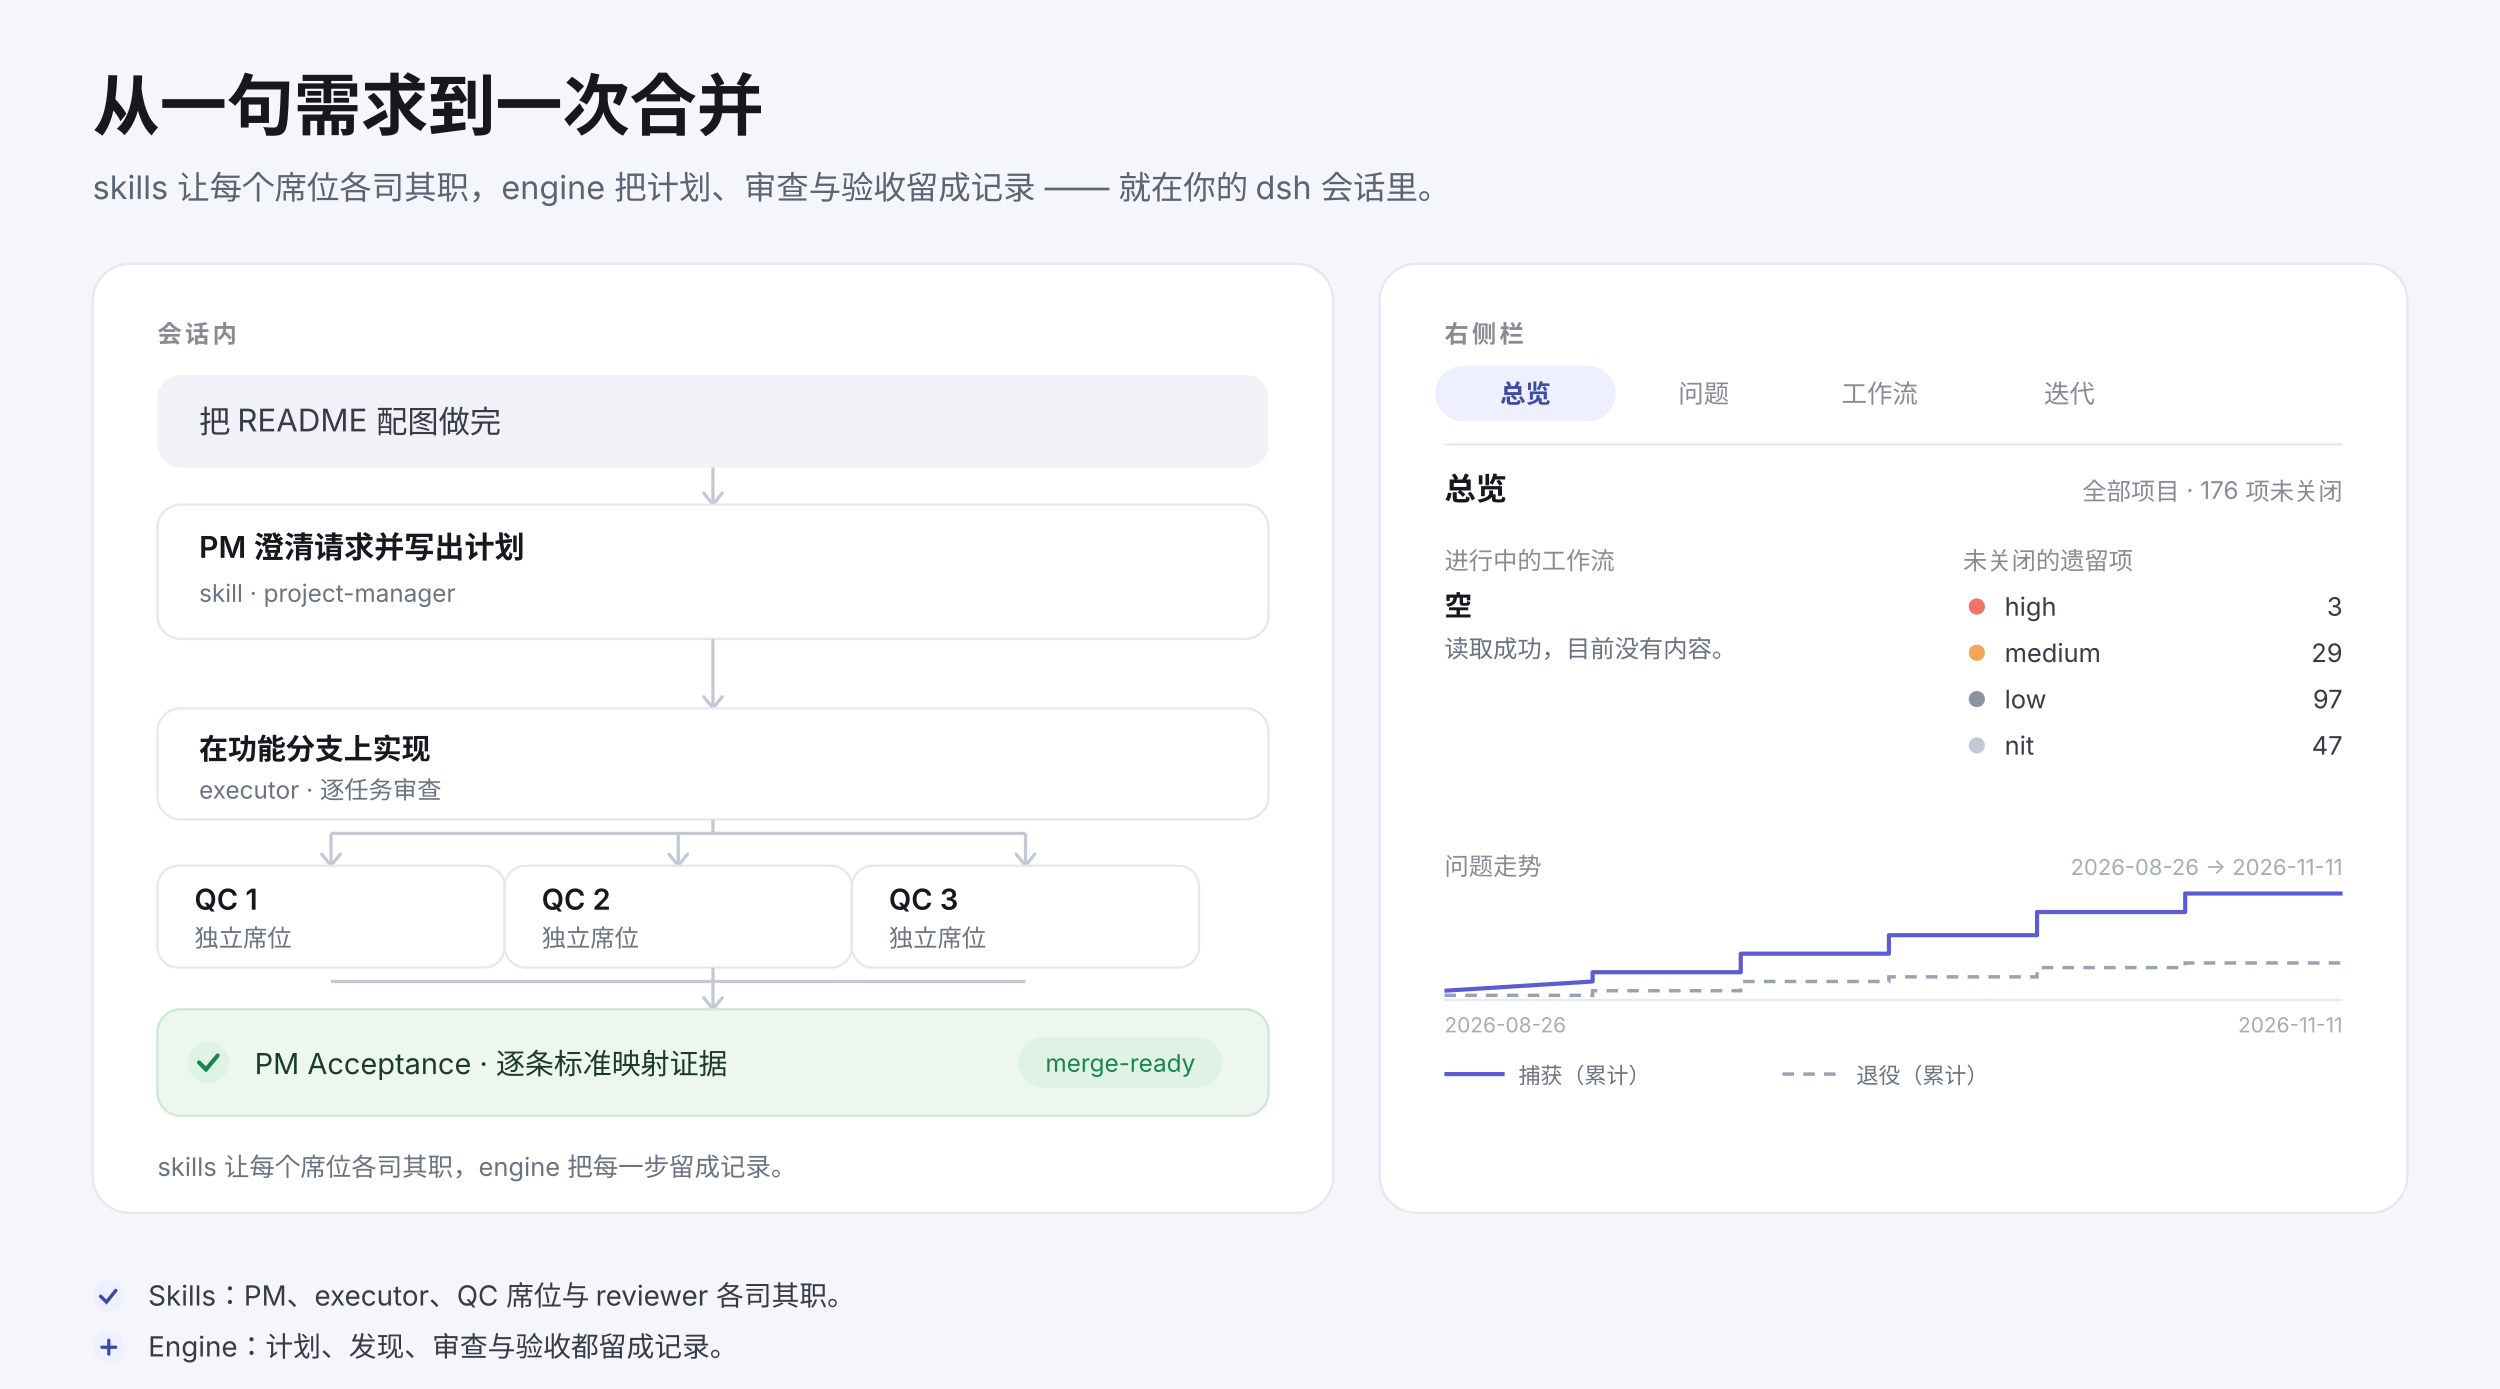
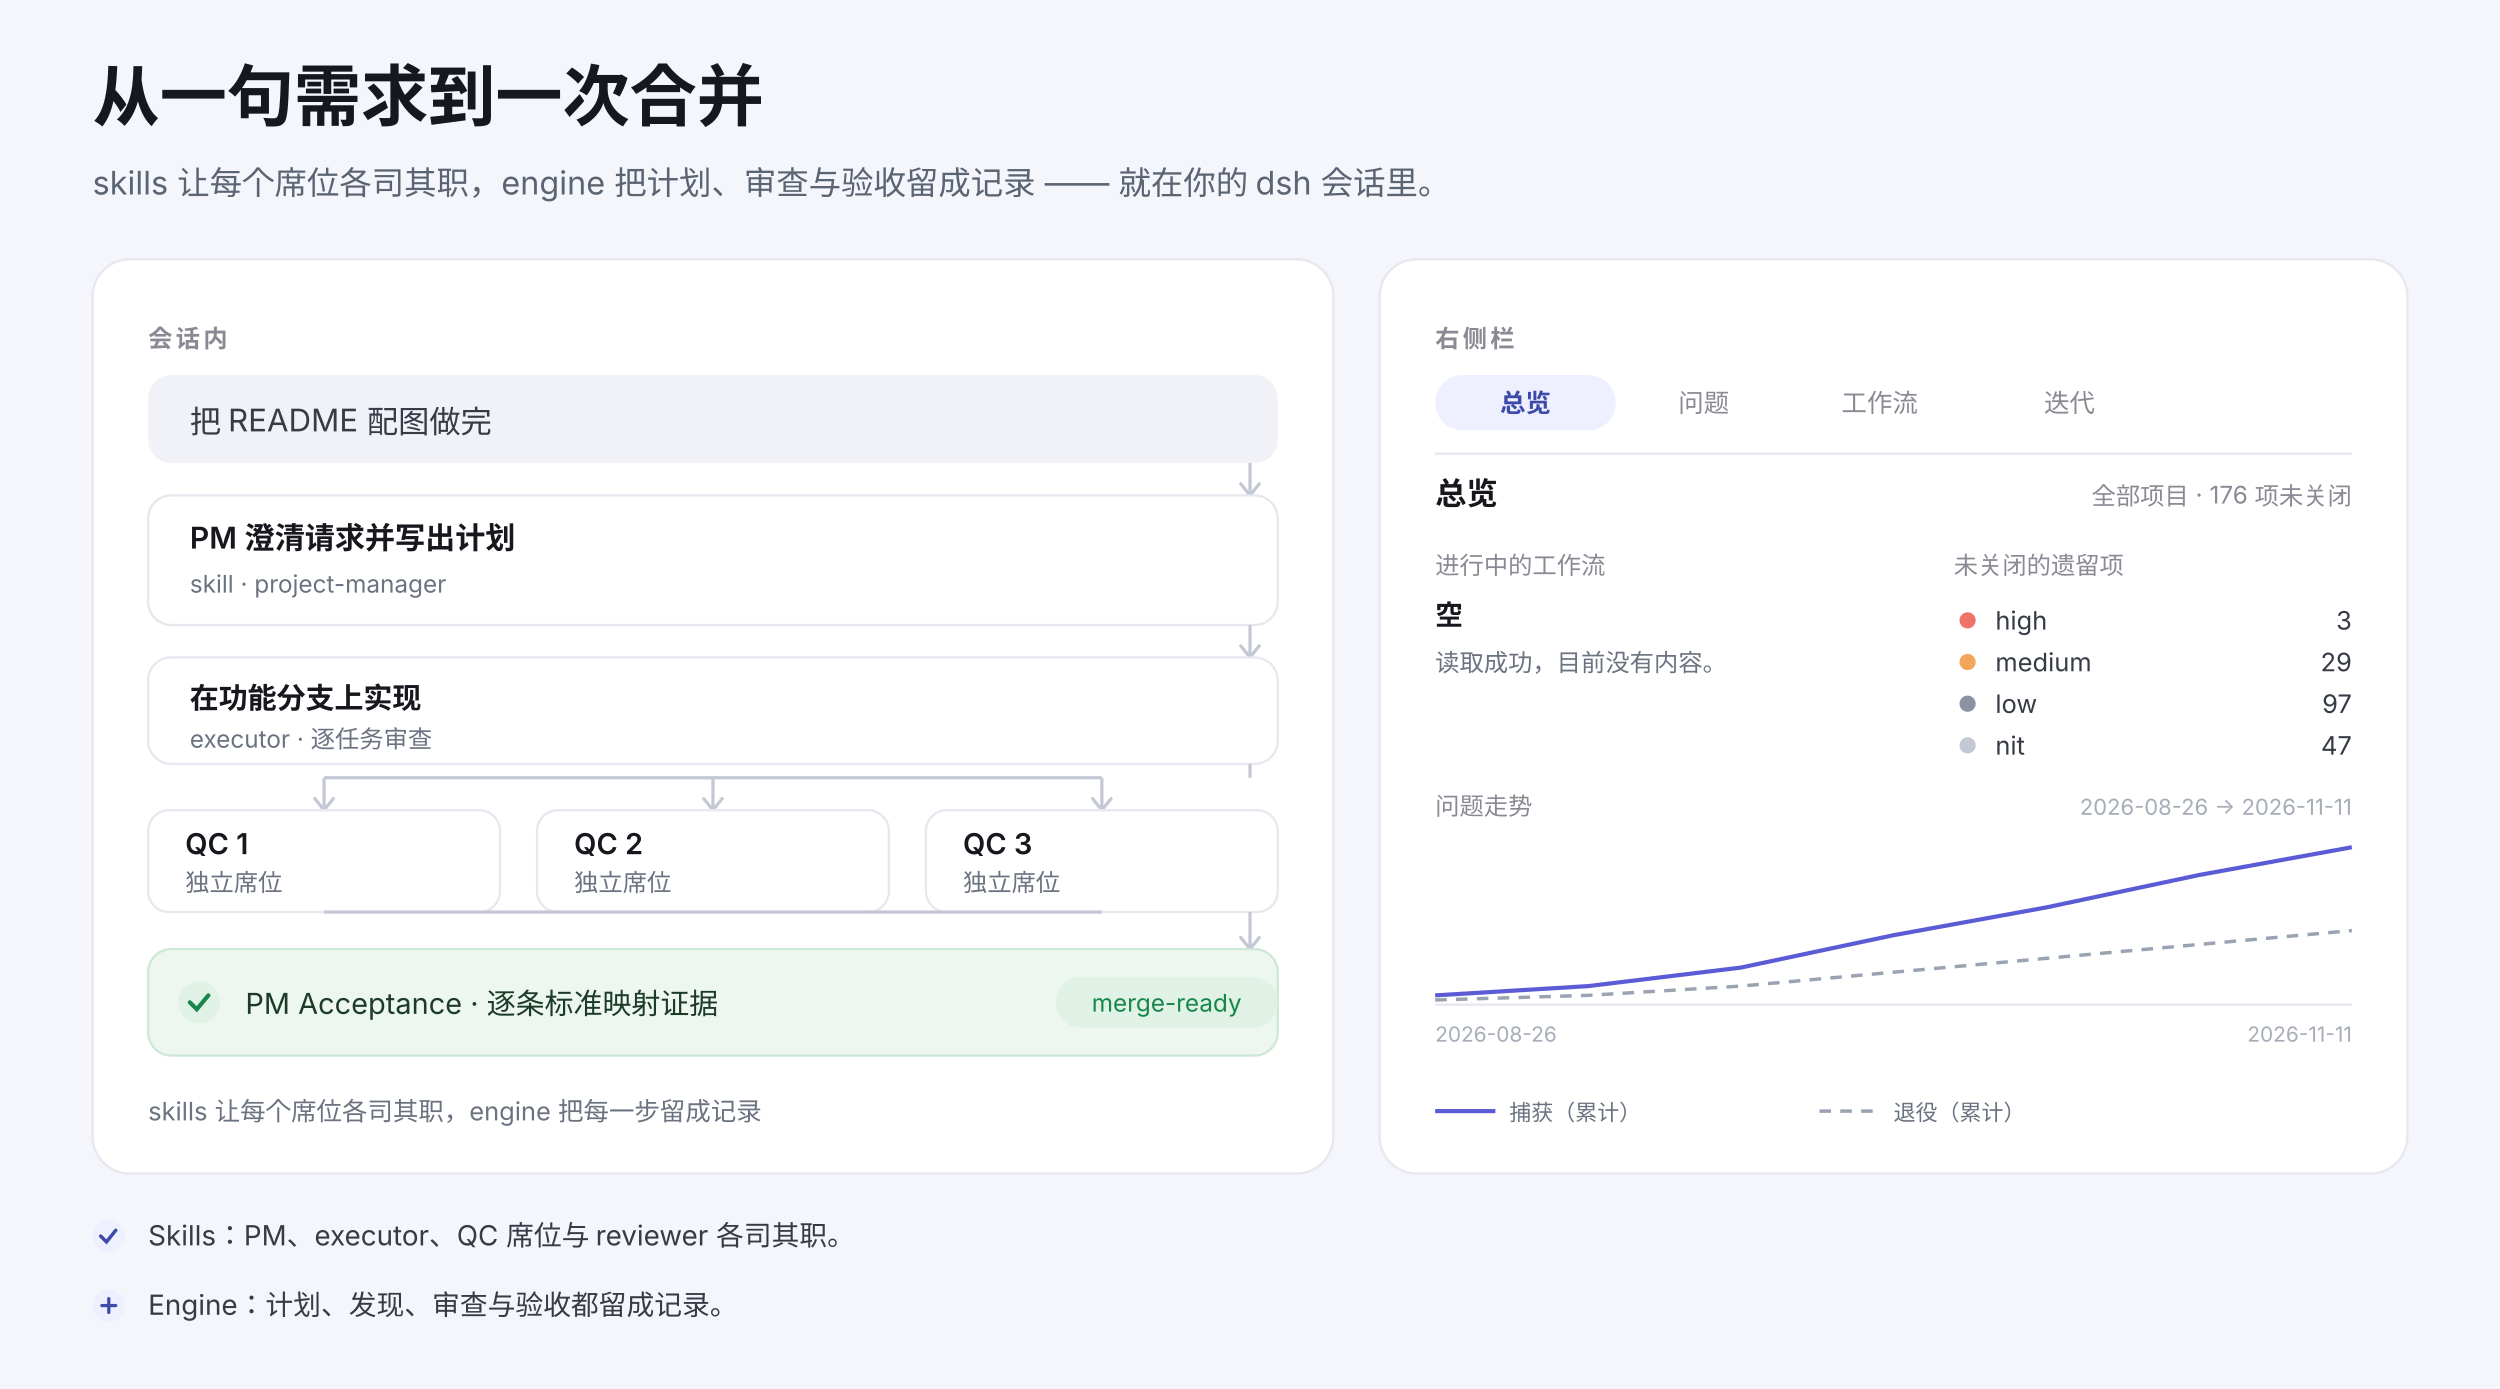
<svg xmlns="http://www.w3.org/2000/svg" width="1080" height="600" viewBox="0 0 1080 600" role="img" lang="zh-CN" aria-label="从一句需求到一次合并" font-family="-apple-system, 'SF Pro Text', 'Segoe UI', system-ui, 'PingFang SC', 'Microsoft YaHei', sans-serif">
  <rect width="1080" height="600" fill="#F5F6FC" />
-   <text x="40" y="56" font-size="29" font-weight="600" fill="#16181D">从一句需求到一次合并</text>
-   <text x="40" y="86" font-size="14" fill="#5B6472">skills 让每个席位各司其职，engine 把计划、审查与验收留成记录 —— 就在你的 dsh 会话里。</text>
-   <rect x="40" y="114" width="536" height="410" rx="16" fill="#FFFFFF" stroke="#E6E7EF" />
-   <text x="68" y="148" font-size="10.5" letter-spacing="1.4" font-weight="600" fill="#8A8A94">会话内</text>
-   <rect x="68" y="162" width="480" height="40" rx="10" fill="#F1F2F8" />
-   <text x="86" y="187" font-size="13.5" fill="#363B46">把 README 配图做完</text>
-   <line x1="308" y1="202" x2="308" y2="218" stroke="#C3C8D4" stroke-width="1.4" />
-   <path d="M304 213l4 5 4-5" stroke="#C3C8D4" stroke-width="1.4" fill="none" stroke-linecap="round" />
-   <rect x="68" y="218" width="480" height="58" rx="10" fill="#FFFFFF" stroke="#E6E7EF" />
-   <text x="86" y="241" font-size="13" font-weight="600" fill="#16181D">PM 澄清请求并写出计划</text>
-   <text x="86" y="260" font-size="10.5" fill="#6B7280">skill · project-manager</text>
-   <line x1="308" y1="276" x2="308" y2="306" stroke="#C3C8D4" stroke-width="1.4" />
-   <path d="M304 301l4 5 4-5" stroke="#C3C8D4" stroke-width="1.4" fill="none" stroke-linecap="round" />
-   <rect x="68" y="306" width="480" height="48" rx="10" fill="#FFFFFF" stroke="#E6E7EF" />
-   <text x="86" y="328" font-size="12.5" font-weight="600" fill="#16181D">在功能分支上实现</text>
-   <text x="86" y="345" font-size="10.5" fill="#6B7280">executor · 逐任务审查</text>
-   <line x1="308" y1="354" x2="308" y2="360" stroke="#C3C8D4" stroke-width="1.4" />
-   <line x1="143" y1="360" x2="443" y2="360" stroke="#C3C8D4" stroke-width="1.4" />
-   <line x1="143" y1="360" x2="143" y2="374" stroke="#C3C8D4" stroke-width="1.4" />
-   <path d="M139 369l4 5 4-5" stroke="#C3C8D4" stroke-width="1.4" fill="none" stroke-linecap="round" />
-   <rect x="68" y="374" width="150" height="44" rx="9" fill="#FFFFFF" stroke="#E6E7EF" />
-   <text x="84" y="393" font-size="12.5" font-weight="600" fill="#16181D">QC 1</text>
-   <text x="84" y="409" font-size="10.5" fill="#6B7280">独立席位</text>
-   <line x1="293" y1="360" x2="293" y2="374" stroke="#C3C8D4" stroke-width="1.4" />
-   <path d="M289 369l4 5 4-5" stroke="#C3C8D4" stroke-width="1.4" fill="none" stroke-linecap="round" />
-   <rect x="218" y="374" width="150" height="44" rx="9" fill="#FFFFFF" stroke="#E6E7EF" />
-   <text x="234" y="393" font-size="12.5" font-weight="600" fill="#16181D">QC 2</text>
-   <text x="234" y="409" font-size="10.5" fill="#6B7280">独立席位</text>
-   <line x1="443" y1="360" x2="443" y2="374" stroke="#C3C8D4" stroke-width="1.4" />
-   <path d="M439 369l4 5 4-5" stroke="#C3C8D4" stroke-width="1.4" fill="none" stroke-linecap="round" />
-   <rect x="368" y="374" width="150" height="44" rx="9" fill="#FFFFFF" stroke="#E6E7EF" />
-   <text x="384" y="393" font-size="12.5" font-weight="600" fill="#16181D">QC 3</text>
-   <text x="384" y="409" font-size="10.5" fill="#6B7280">独立席位</text>
-   <line x1="143" y1="424" x2="443" y2="424" stroke="#C3C8D4" stroke-width="1.4" />
-   <line x1="308" y1="418" x2="308" y2="424" stroke="#C3C8D4" stroke-width="1.4" />
-   <line x1="308" y1="424" x2="308" y2="436" stroke="#C3C8D4" stroke-width="1.4" />
-   <path d="M304 431l4 5 4-5" stroke="#C3C8D4" stroke-width="1.4" fill="none" stroke-linecap="round" />
-   <rect x="68" y="436" width="480" height="46" rx="10" fill="#EDF7F0" stroke="#CDE8D6" />
-   <circle cx="90" cy="459" r="9" fill="#DFF2E5" />
-   <path d="M86 459l3 3 5-6" stroke="#17864A" stroke-width="1.8" fill="none" stroke-linecap="round" />
-   <text x="110" y="464" font-size="12.5" fill="#1D3B29">PM Acceptance · 逐条标准映射证据</text>
-   <rect x="440" y="448" width="88" height="22" rx="11" fill="#DFF2E5" />
-   <text x="484" y="463" font-size="10.5" fill="#17864A" text-anchor="middle">merge-ready</text>
-   <text x="68" y="508" font-size="11" fill="#6B7280">skills 让每个席位各司其职，engine 把每一步留成记录。</text>
-   <rect x="596" y="114" width="444" height="410" rx="16" fill="#FFFFFF" stroke="#E6E7EF" />
-   <text x="624" y="148" font-size="10.5" letter-spacing="1.4" font-weight="600" fill="#8A8A94">右侧栏</text>
-   <rect x="620" y="158" width="78" height="24" rx="12" fill="#EEF0FF" />
-   <text x="659" y="174" font-size="11" fill="#3D4AA8" text-anchor="middle" font-weight="600">总览</text>
-   <rect x="706" y="158" width="60" height="24" rx="12" fill="transparent" />
-   <text x="736" y="174" font-size="11" fill="#8A8A94" text-anchor="middle" font-weight="400">问题</text>
-   <rect x="774" y="158" width="76" height="24" rx="12" fill="transparent" />
-   <text x="812" y="174" font-size="11" fill="#8A8A94" text-anchor="middle" font-weight="400">工作流</text>
-   <rect x="858" y="158" width="72" height="24" rx="12" fill="transparent" />
-   <text x="894" y="174" font-size="11" fill="#8A8A94" text-anchor="middle" font-weight="400">迭代</text>
-   <line x1="624" y1="192" x2="1012" y2="192" stroke="#E6E7EF" />
-   <text x="624" y="216" font-size="13.5" font-weight="600" fill="#16181D">总览</text>
-   <text x="1012" y="216" font-size="10.5" fill="#8A8A94" text-anchor="end">全部项目 · 176 项未关闭</text>
-   <text x="624" y="246" font-size="10.5" fill="#8A8A94">进行中的工作流</text>
-   <text x="624" y="266" font-size="12" font-weight="600" fill="#16181D">空</text>
-   <text x="624" y="284" font-size="10.5" fill="#6B7280">读取成功，目前没有内容。</text>
-   <text x="848" y="246" font-size="10.5" fill="#8A8A94">未关闭的遗留项</text>
-   <circle cx="854" cy="262" r="3.5" fill="#F0736A" />
-   <text x="866" y="266" font-size="11" fill="#363B46">high</text>
-   <text x="1012" y="266" font-size="11" fill="#363B46" text-anchor="end">3</text>
-   <circle cx="854" cy="282" r="3.5" fill="#F2A65A" />
-   <text x="866" y="286" font-size="11" fill="#363B46">medium</text>
-   <text x="1012" y="286" font-size="11" fill="#363B46" text-anchor="end">29</text>
-   <circle cx="854" cy="302" r="3.5" fill="#8B93A3" />
-   <text x="866" y="306" font-size="11" fill="#363B46">low</text>
-   <text x="1012" y="306" font-size="11" fill="#363B46" text-anchor="end">97</text>
-   <circle cx="854" cy="322" r="3.5" fill="#C3C8D4" />
-   <text x="866" y="326" font-size="11" fill="#363B46">nit</text>
-   <text x="1012" y="326" font-size="11" fill="#363B46" text-anchor="end">47</text>
-   <text x="624" y="378" font-size="10.5" fill="#8A8A94">问题走势</text>
-   <text x="1012" y="378" font-size="9.5" fill="#A6ACB8" text-anchor="end">2026-08-26 → 2026-11-11</text>
-   <line x1="624" y1="432" x2="1012" y2="432" stroke="#E6E7EF" />
-   <path d="M624 428 L688 424 L688 420 L752 420 L752 412 L816 412 L816 404 L880 404 L880 394 L944 394 L944 386 L1012 386" fill="none" stroke="#5B5BD6" stroke-width="1.8" stroke-linejoin="round" />
-   <path d="M624 430 L688 430 L688 428 L752 428 L752 424 L816 424 L816 422 L880 422 L880 418 L944 418 L944 416 L1012 416" fill="none" stroke="#9AA3B2" stroke-width="1.5" stroke-dasharray="5 4" />
-   <text x="624" y="446" font-size="9" fill="#A6ACB8">2026-08-26</text>
-   <text x="1012" y="446" font-size="9" fill="#A6ACB8" text-anchor="end">2026-11-11</text>
-   <line x1="624" y1="464" x2="650" y2="464" stroke="#5B5BD6" stroke-width="1.8" />
-   <text x="656" y="468" font-size="9.5" fill="#6B7280">捕获（累计）</text>
-   <line x1="770" y1="464" x2="796" y2="464" stroke="#9AA3B2" stroke-width="1.5" stroke-dasharray="5 4" />
-   <text x="802" y="468" font-size="9.5" fill="#6B7280">退役（累计）</text>
-   <circle cx="47" cy="560" r="7" fill="#EEF0FF" />
-   <path d="M43.5 560l2.5 2.5 4-5" stroke="#3D4AA8" stroke-width="1.5" fill="none" stroke-linecap="round" />
-   <text x="64" y="564" font-size="12" fill="#363B46">Skills：PM、executor、QC 席位与 reviewer 各司其职。</text>
-   <circle cx="47" cy="582" r="7" fill="#EEF0FF" />
-   <path d="M44 582h6M47 579v6" stroke="#3D4AA8" stroke-width="1.4" stroke-linecap="round" />
-   <text x="64" y="586" font-size="12" fill="#363B46">Engine：计划、发现、审查与验收都留成记录。</text>
+   <text x="40" y="52" font-size="29" font-weight="600" fill="#16181D">从一句需求到一次合并</text>
+   <text x="40" y="84" font-size="14" fill="#5B6472">skills 让每个席位各司其职，engine 把计划、审查与验收留成记录 —— 就在你的 dsh 会话里。</text>
+   <rect x="40" y="112" width="536" height="395" rx="16" fill="#FFFFFF" stroke="#E6E7EF" />
+   <text x="64" y="150" font-size="10.5" letter-spacing="1.4" font-weight="600" fill="#8A8A94">会话内</text>
+   <rect x="64" y="162" width="488" height="38" rx="10" fill="#F1F2F8" />
+   <text x="82" y="187" font-size="13.5" fill="#363B46">把 README 配图做完</text>
+   <line x1="540" y1="200" x2="540" y2="214" stroke="#C3C8D4" stroke-width="1.4" />
+   <path d="M536 209l4 5 4-5" stroke="#C3C8D4" stroke-width="1.4" fill="none" stroke-linecap="round" />
+   <rect x="64" y="214" width="488" height="56" rx="10" fill="#FFFFFF" stroke="#E6E7EF" />
+   <text x="82" y="237" font-size="13" font-weight="600" fill="#16181D">PM 澄清请求并写出计划</text>
+   <text x="82" y="256" font-size="10.5" fill="#6B7280">skill · project-manager</text>
+   <line x1="540" y1="270" x2="540" y2="284" stroke="#C3C8D4" stroke-width="1.4" />
+   <path d="M536 279l4 5 4-5" stroke="#C3C8D4" stroke-width="1.4" fill="none" stroke-linecap="round" />
+   <rect x="64" y="284" width="488" height="46" rx="10" fill="#FFFFFF" stroke="#E6E7EF" />
+   <text x="82" y="306" font-size="12.5" font-weight="600" fill="#16181D">在功能分支上实现</text>
+   <text x="82" y="323" font-size="10.5" fill="#6B7280">executor · 逐任务审查</text>
+   <line x1="540" y1="330" x2="540" y2="336" stroke="#C3C8D4" stroke-width="1.4" />
+   <line x1="140" y1="336" x2="476" y2="336" stroke="#C3C8D4" stroke-width="1.4" />
+   <line x1="140" y1="336" x2="140" y2="350" stroke="#C3C8D4" stroke-width="1.4" />
+   <path d="M136 345l4 5 4-5" stroke="#C3C8D4" stroke-width="1.4" fill="none" stroke-linecap="round" />
+   <rect x="64" y="350" width="152" height="44" rx="9" fill="#FFFFFF" stroke="#E6E7EF" />
+   <text x="80" y="369" font-size="12.5" font-weight="600" fill="#16181D">QC 1</text>
+   <text x="80" y="385" font-size="10.5" fill="#6B7280">独立席位</text>
+   <line x1="308" y1="336" x2="308" y2="350" stroke="#C3C8D4" stroke-width="1.4" />
+   <path d="M304 345l4 5 4-5" stroke="#C3C8D4" stroke-width="1.4" fill="none" stroke-linecap="round" />
+   <rect x="232" y="350" width="152" height="44" rx="9" fill="#FFFFFF" stroke="#E6E7EF" />
+   <text x="248" y="369" font-size="12.5" font-weight="600" fill="#16181D">QC 2</text>
+   <text x="248" y="385" font-size="10.5" fill="#6B7280">独立席位</text>
+   <line x1="476" y1="336" x2="476" y2="350" stroke="#C3C8D4" stroke-width="1.4" />
+   <path d="M472 345l4 5 4-5" stroke="#C3C8D4" stroke-width="1.4" fill="none" stroke-linecap="round" />
+   <rect x="400" y="350" width="152" height="44" rx="9" fill="#FFFFFF" stroke="#E6E7EF" />
+   <text x="416" y="369" font-size="12.5" font-weight="600" fill="#16181D">QC 3</text>
+   <text x="416" y="385" font-size="10.5" fill="#6B7280">独立席位</text>
+   <line x1="140" y1="394" x2="476" y2="394" stroke="#C3C8D4" stroke-width="1.4" />
+   <line x1="540" y1="394" x2="540" y2="410" stroke="#C3C8D4" stroke-width="1.4" />
+   <path d="M536 405l4 5 4-5" stroke="#C3C8D4" stroke-width="1.4" fill="none" stroke-linecap="round" />
+   <rect x="64" y="410" width="488" height="46" rx="10" fill="#EDF7F0" stroke="#CDE8D6" />
+   <circle cx="86" cy="433" r="9" fill="#DFF2E5" />
+   <path d="M82 433l3 3 5-6" stroke="#17864A" stroke-width="1.8" fill="none" stroke-linecap="round" />
+   <text x="106" y="438" font-size="12.5" fill="#1D3B29">PM Acceptance · 逐条标准映射证据</text>
+   <rect x="456" y="422" width="96" height="22" rx="11" fill="#DFF2E5" />
+   <text x="504" y="437" font-size="10.5" fill="#17864A" text-anchor="middle">merge-ready</text>
+   <text x="64" y="484" font-size="11" fill="#6B7280">skills 让每个席位各司其职，engine 把每一步留成记录</text>
+   <rect x="596" y="112" width="444" height="395" rx="16" fill="#FFFFFF" stroke="#E6E7EF" />
+   <text x="620" y="150" font-size="10.5" letter-spacing="1.4" font-weight="600" fill="#8A8A94">右侧栏</text>
+   <rect x="620" y="162" width="78" height="24" rx="12" fill="#EEF0FF" />
+   <text x="659" y="178" font-size="11" fill="#3D4AA8" text-anchor="middle" font-weight="600">总览</text>
+   <rect x="706" y="162" width="60" height="24" rx="12" fill="transparent" />
+   <text x="736" y="178" font-size="11" fill="#8A8A94" text-anchor="middle" font-weight="400">问题</text>
+   <rect x="774" y="162" width="76" height="24" rx="12" fill="transparent" />
+   <text x="812" y="178" font-size="11" fill="#8A8A94" text-anchor="middle" font-weight="400">工作流</text>
+   <rect x="858" y="162" width="72" height="24" rx="12" fill="transparent" />
+   <text x="894" y="178" font-size="11" fill="#8A8A94" text-anchor="middle" font-weight="400">迭代</text>
+   <line x1="620" y1="196" x2="1016" y2="196" stroke="#E6E7EF" />
+   <text x="620" y="218" font-size="13.5" font-weight="600" fill="#16181D">总览</text>
+   <text x="1016" y="218" font-size="10.5" fill="#8A8A94" text-anchor="end">全部项目 · 176 项未关闭</text>
+   <text x="620" y="248" font-size="10.5" fill="#8A8A94">进行中的工作流</text>
+   <text x="620" y="270" font-size="12" font-weight="600" fill="#16181D">空</text>
+   <text x="620" y="290" font-size="10.5" fill="#6B7280">读取成功，目前没有内容。</text>
+   <text x="844" y="248" font-size="10.5" fill="#8A8A94">未关闭的遗留项</text>
+   <circle cx="850" cy="268" r="3.5" fill="#F0736A" />
+   <text x="862" y="272" font-size="11" fill="#363B46">high</text>
+   <text x="1016" y="272" font-size="11" fill="#363B46" text-anchor="end">3</text>
+   <circle cx="850" cy="286" r="3.5" fill="#F2A65A" />
+   <text x="862" y="290" font-size="11" fill="#363B46">medium</text>
+   <text x="1016" y="290" font-size="11" fill="#363B46" text-anchor="end">29</text>
+   <circle cx="850" cy="304" r="3.5" fill="#8B93A3" />
+   <text x="862" y="308" font-size="11" fill="#363B46">low</text>
+   <text x="1016" y="308" font-size="11" fill="#363B46" text-anchor="end">97</text>
+   <circle cx="850" cy="322" r="3.5" fill="#C3C8D4" />
+   <text x="862" y="326" font-size="11" fill="#363B46">nit</text>
+   <text x="1016" y="326" font-size="11" fill="#363B46" text-anchor="end">47</text>
+   <text x="620" y="352" font-size="10.5" fill="#8A8A94">问题走势</text>
+   <text x="1016" y="352" font-size="9.5" fill="#A6ACB8" text-anchor="end">2026-08-26 → 2026-11-11</text>
+   <line x1="620" y1="434" x2="1016" y2="434" stroke="#E6E7EF" />
+   <path d="M620 430 L686 426 L752 418 L818 404 L884 392 L950 378 L1016 366" fill="none" stroke="#5B5BD6" stroke-width="1.8" stroke-linejoin="round" />
+   <path d="M620 432 L686 430 L752 426 L818 420 L884 414 L950 408 L1016 402" fill="none" stroke="#9AA3B2" stroke-width="1.5" stroke-dasharray="5 4" />
+   <text x="620" y="450" font-size="9" fill="#A6ACB8">2026-08-26</text>
+   <text x="1016" y="450" font-size="9" fill="#A6ACB8" text-anchor="end">2026-11-11</text>
+   <line x1="620" y1="480" x2="646" y2="480" stroke="#5B5BD6" stroke-width="1.8" />
+   <text x="652" y="484" font-size="9.5" fill="#6B7280">捕获（累计）</text>
+   <line x1="786" y1="480" x2="812" y2="480" stroke="#9AA3B2" stroke-width="1.5" stroke-dasharray="5 4" />
+   <text x="818" y="484" font-size="9.5" fill="#6B7280">退役（累计）</text>
+   <circle cx="47" cy="534" r="7" fill="#EEF0FF" />
+   <path d="M43.5 534l2.5 2.5 4-5" stroke="#3D4AA8" stroke-width="1.5" fill="none" stroke-linecap="round" />
+   <text x="64" y="538" font-size="12" fill="#363B46">Skills：PM、executor、QC 席位与 reviewer 各司其职。</text>
+   <circle cx="47" cy="564" r="7" fill="#EEF0FF" />
+   <path d="M44 564h6M47 561v6" stroke="#3D4AA8" stroke-width="1.4" stroke-linecap="round" />
+   <text x="64" y="568" font-size="12" fill="#363B46">Engine：计划、发现、审查与验收都留成记录。</text>
</svg>
